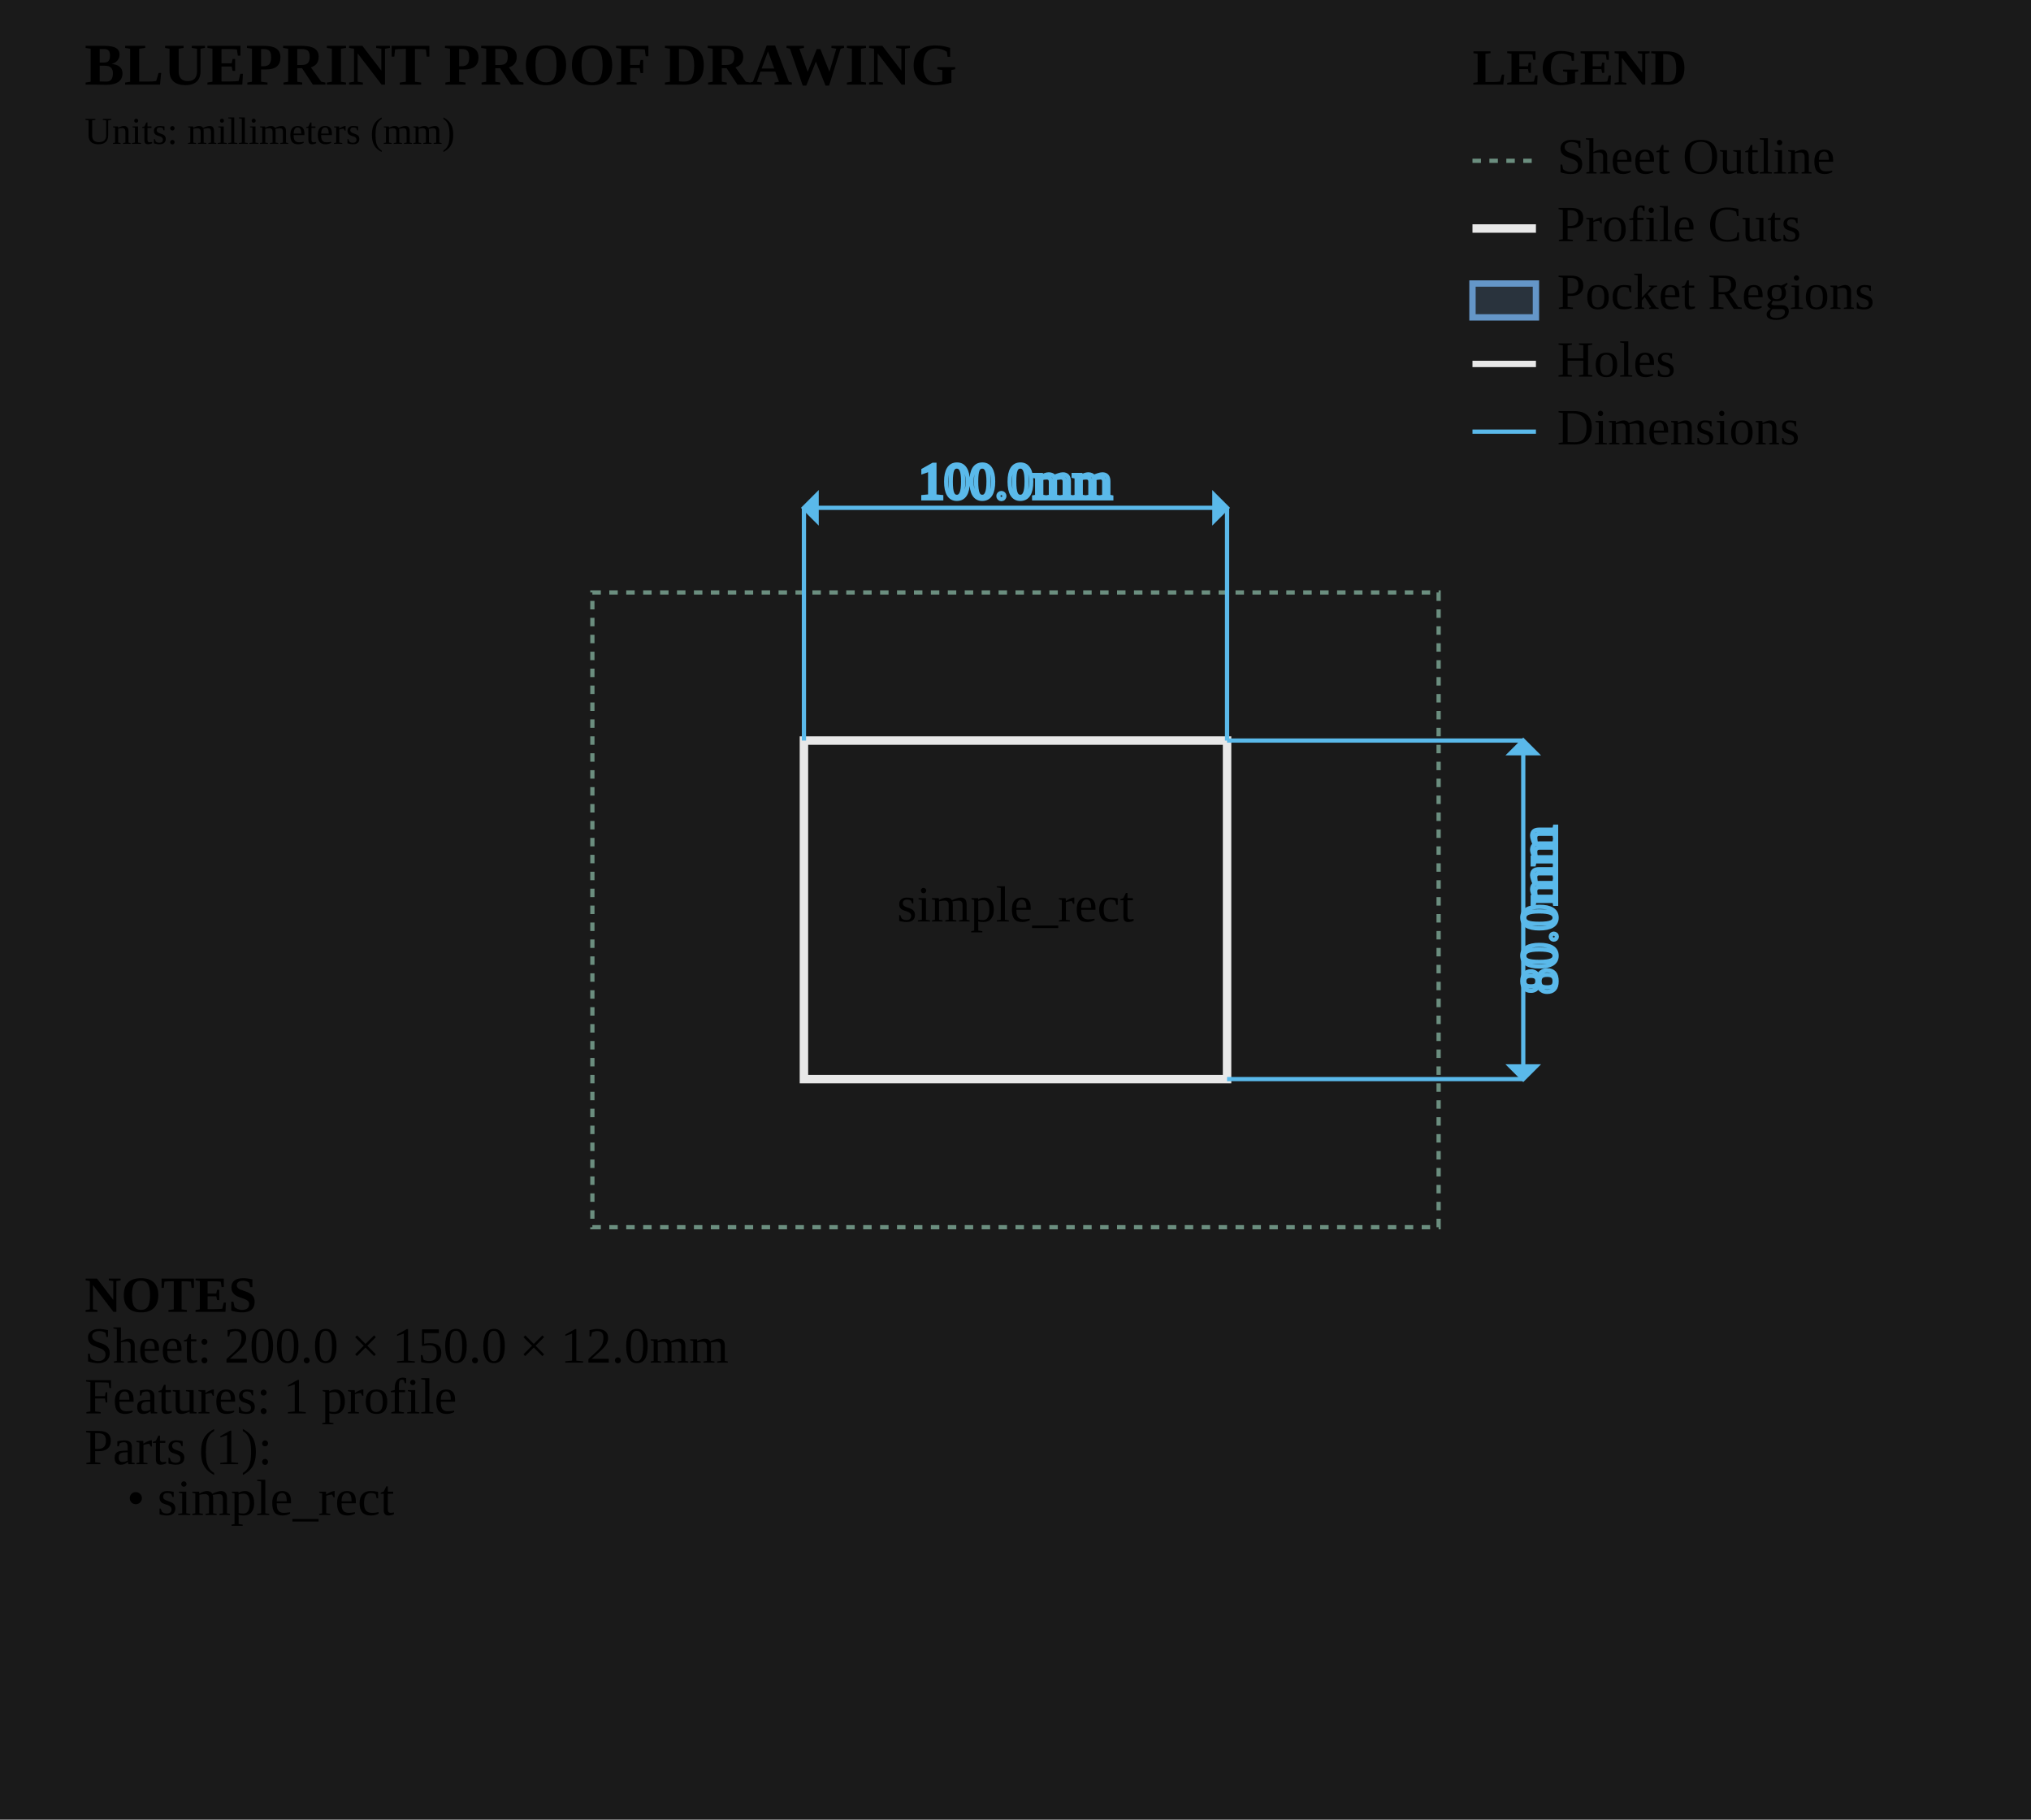
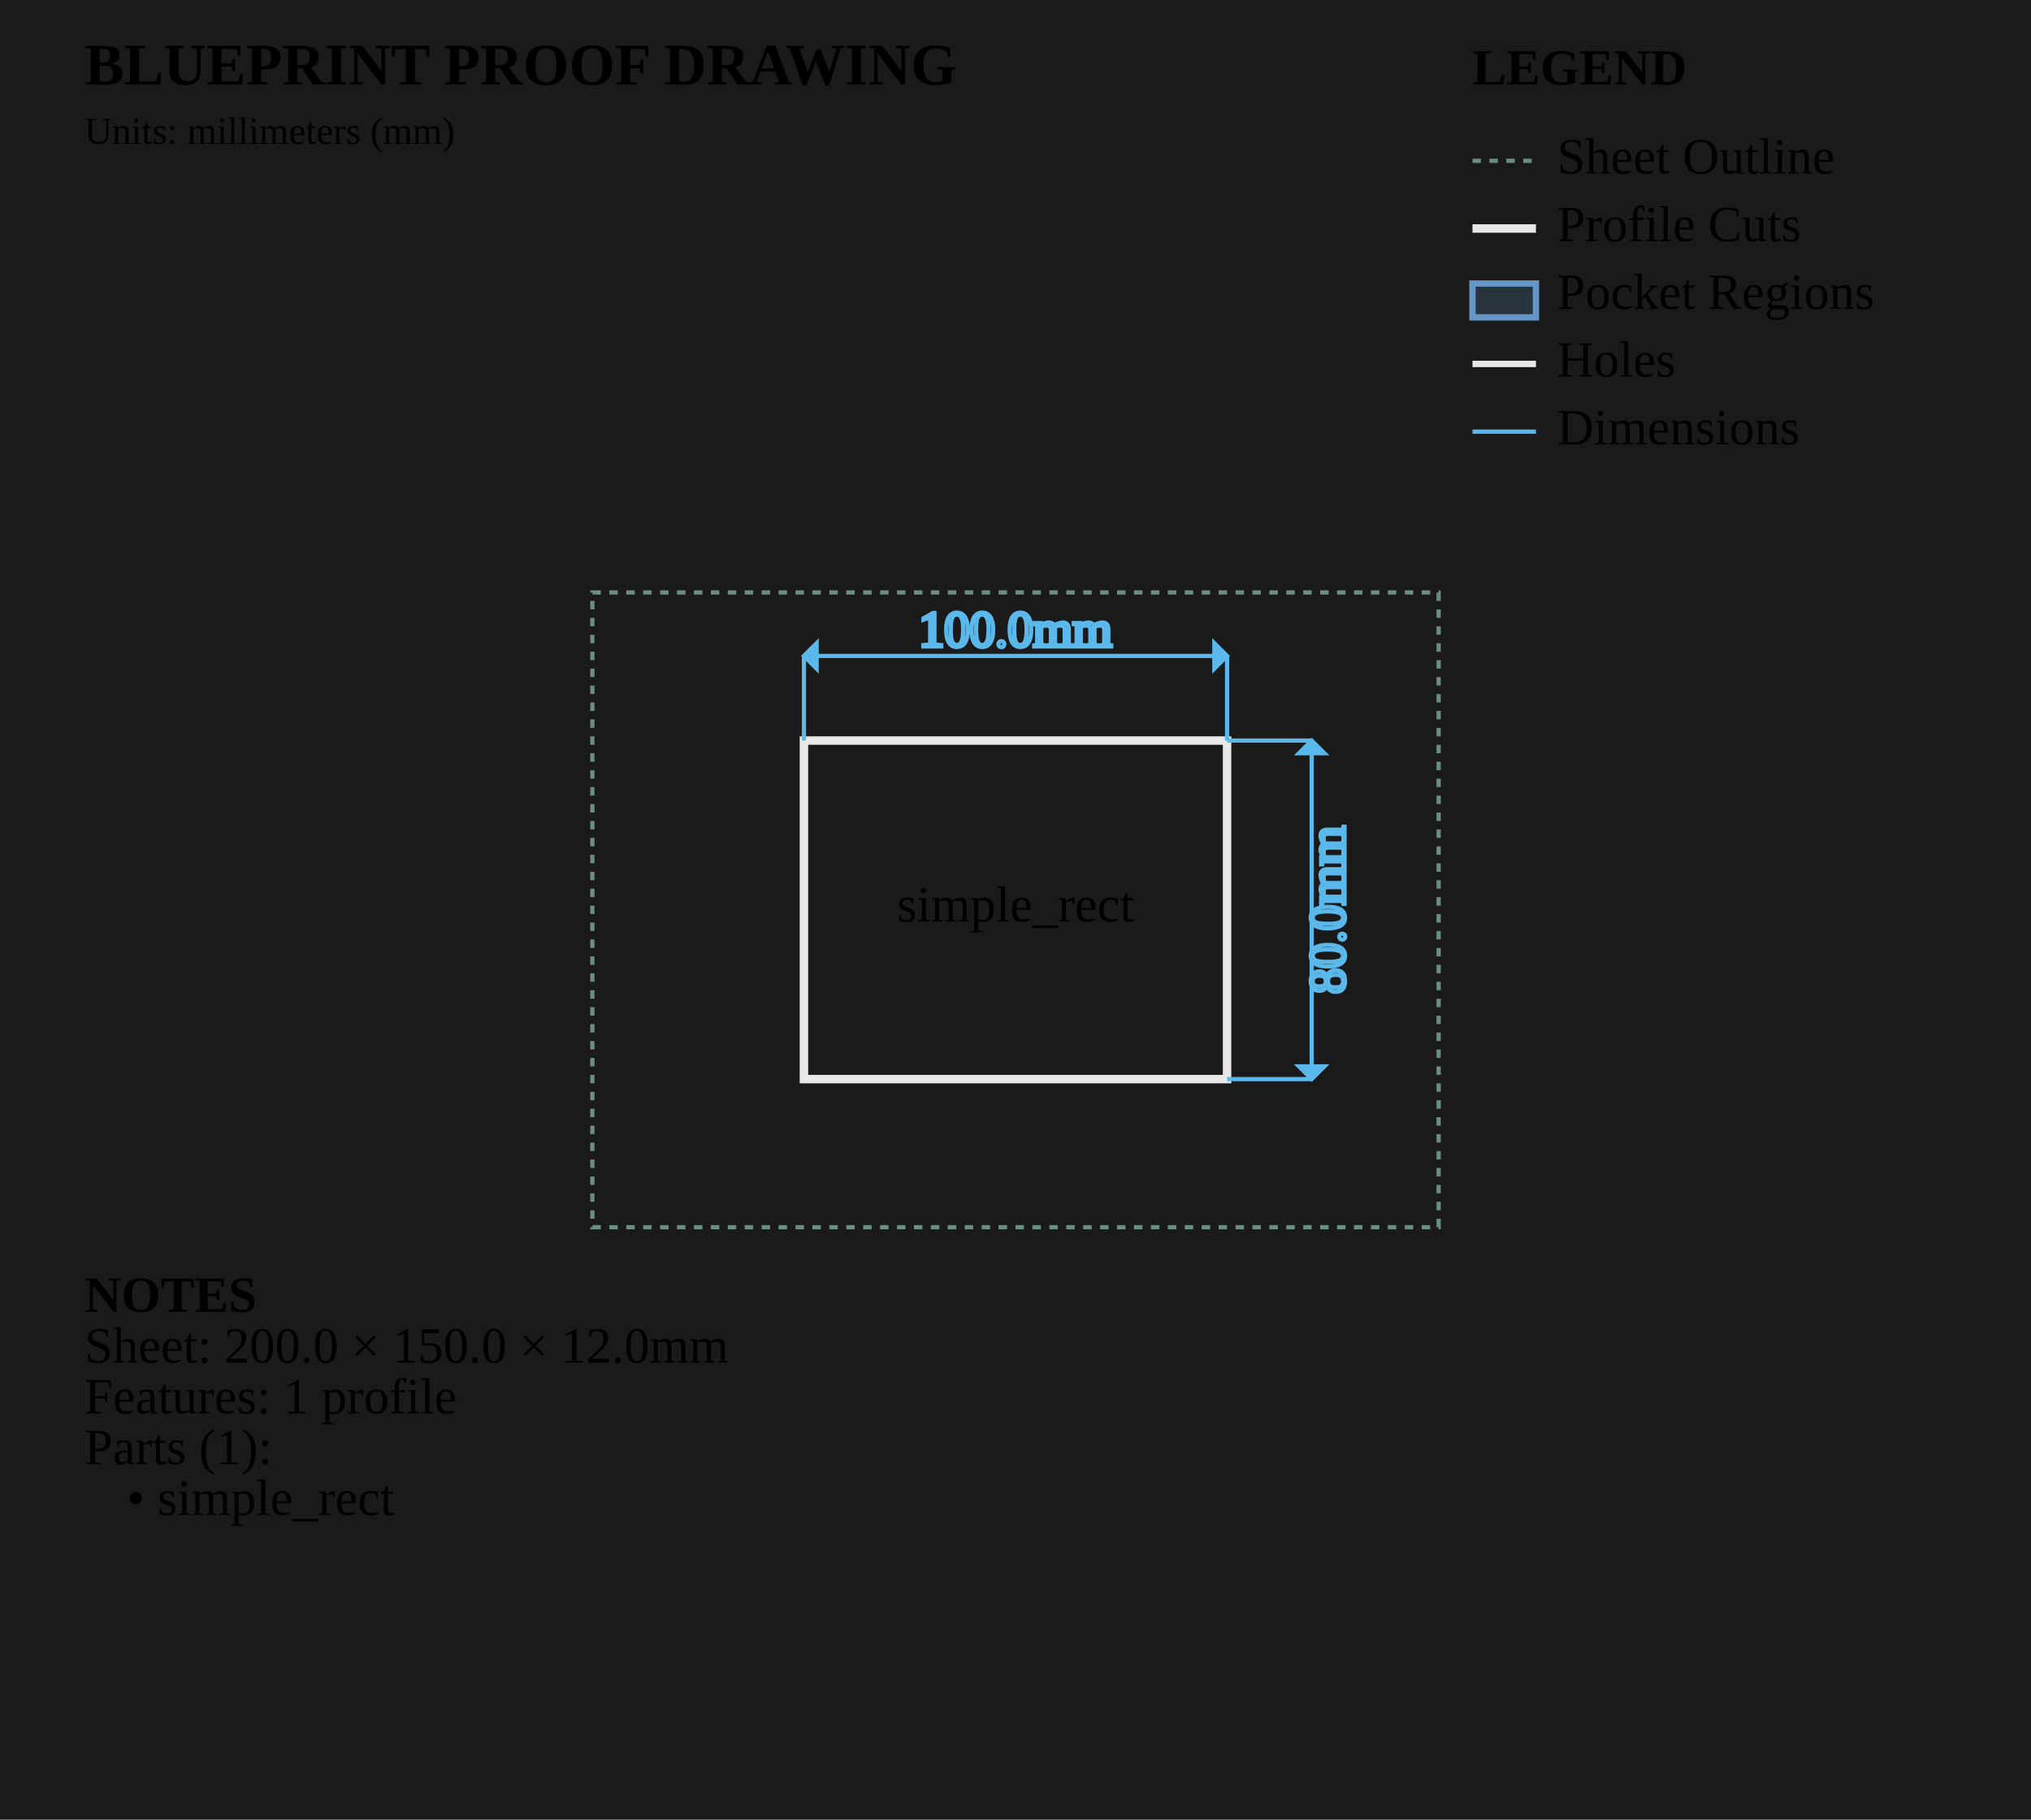
<svg xmlns="http://www.w3.org/2000/svg" viewBox="0 0 480.0 430.0" width="480.0mm" height="430.0mm">
  <style>
        .sheet-outline { stroke: #6b8e7f; stroke-width: 1; fill: none; stroke-dasharray: 2,2; }
        .profile-cuts { stroke: #e8e8e8; stroke-width: 2; fill: none; }
        .waste-cuts { stroke: #ff9500; stroke-width: 2; fill: none; stroke-dasharray: 8,4; }
        .pocket-regions { stroke: #6496c8; stroke-width: 1.5; fill: #6496c8; fill-opacity: 0.2; }
        .holes { stroke: #e8e8e8; stroke-width: 1.5; fill: none; }
        .engrave-paths { stroke: #888888; stroke-width: 1; fill: none; stroke-dasharray: 4,4; }
        .construction { stroke: #6b8e7f; stroke-width: 0.5; fill: none; stroke-dasharray: 2,2; }
        .dimensions { stroke: #5ab9ea; stroke-width: 1; fill: none; }
        .dimension-text { fill:
        .gap-dimensions { stroke: #ff9500; stroke-width: 1; fill: none; }
        .gap-text { fill:
        .notes { fill: #cccccc; font-family: monospace; font-size: 10px; }
        .legend { fill: #cccccc; font-family: monospace; font-size: 10px; }
        .part-label { fill: #ffcc00; font-family: monospace; font-size: 8px; font-weight: bold; }
    </style>
  <rect x="0" y="0" width="480.0" height="430.0" fill="#1a1a1a" />
  <g id="SHEET_OUTLINE" class="sheet-outline">
    <rect x="140" y="140" width="200.0" height="150.0" />
  </g>
  <g id="PROFILE_CUTS" class="profile-cuts">
    <rect x="190.0" y="175.0" width="100.0" height="80.0" />
  </g>
  <g id="WASTE_CUTS" class="waste-cuts" />
  <g id="POCKET_REGIONS" class="pocket-regions" />
  <g id="ENGRAVE_PATHS" class="engrave-paths" />
  <g id="HOLES" class="holes" />
  <g id="LABELS" class="labels">
    <text x="240.0" y="215.0" class="part-label" text-anchor="middle" dominant-baseline="middle">simple_rect</text>
  </g>
  <g id="CONSTRUCTION" class="construction" />
  <g id="DIMENSIONS" class="dimensions">
-     <line x1="190.0" y1="175.0" x2="190.0" y2="120.0" stroke="#5ab9ea" stroke-width="1" />
-     <line x1="290.0" y1="175.0" x2="290.0" y2="120.0" stroke="#5ab9ea" stroke-width="1" />
-     <line x1="190.0" y1="120.0" x2="290.0" y2="120.0" stroke="#5ab9ea" stroke-width="1" />
-     <polygon points="190.0,120.0 193.0,117.0 193.0,123.0" fill="#5ab9ea" />
-     <polygon points="290.0,120.0 287.0,117.0 287.0,123.0" fill="#5ab9ea" />
-     <text x="240.0" y="115.0" class="dimension-text" text-anchor="middle" dominant-baseline="middle">100.0mm</text>
-     <line x1="290.0" y1="175.0" x2="360.0" y2="175.0" stroke="#5ab9ea" stroke-width="1" />
-     <line x1="290.0" y1="255.0" x2="360.0" y2="255.0" stroke="#5ab9ea" stroke-width="1" />
-     <line x1="360.0" y1="175.0" x2="360.0" y2="255.0" stroke="#5ab9ea" stroke-width="1" />
-     <polygon points="360.0,175.0 357.0,178.0 363.0,178.0" fill="#5ab9ea" />
-     <polygon points="360.0,255.0 357.0,252.0 363.0,252.0" fill="#5ab9ea" />
-     <text x="365.0" y="215.0" class="dimension-text" text-anchor="middle" dominant-baseline="middle" transform="rotate(-90 365.0 215.0)">80.0mm</text>
+     <line x1="190.0" y1="175.0" x2="190.0" y2="155.0" stroke="#5ab9ea" stroke-width="1" />
+     <line x1="290.0" y1="175.0" x2="290.0" y2="155.0" stroke="#5ab9ea" stroke-width="1" />
+     <line x1="190.0" y1="155.0" x2="290.0" y2="155.0" stroke="#5ab9ea" stroke-width="1" />
+     <polygon points="190.0,155.0 193.0,152.0 193.0,158.0" fill="#5ab9ea" />
+     <polygon points="290.0,155.0 287.0,152.0 287.0,158.0" fill="#5ab9ea" />
+     <text x="240.0" y="150.0" class="dimension-text" text-anchor="middle" dominant-baseline="middle">100.0mm</text>
+     <line x1="290.0" y1="175.0" x2="310.0" y2="175.0" stroke="#5ab9ea" stroke-width="1" />
+     <line x1="290.0" y1="255.0" x2="310.0" y2="255.0" stroke="#5ab9ea" stroke-width="1" />
+     <line x1="310.0" y1="175.0" x2="310.0" y2="255.0" stroke="#5ab9ea" stroke-width="1" />
+     <polygon points="310.0,175.0 307.0,178.0 313.0,178.0" fill="#5ab9ea" />
+     <polygon points="310.0,255.0 307.0,252.0 313.0,252.0" fill="#5ab9ea" />
+     <text x="315.0" y="215.0" class="dimension-text" text-anchor="middle" dominant-baseline="middle" transform="rotate(-90 315.0 215.0)">80.0mm</text>
  </g>
  <g id="NOTES" class="notes">
    <text x="20" y="310.0" class="notes" font-weight="bold">NOTES</text>
    <text x="20" y="322.0" class="notes">Sheet: 200.0 × 150.0 × 12.0mm</text>
    <text x="20" y="334.0" class="notes">Features: 1 profile</text>
    <text x="20" y="346.0" class="notes">Parts (1):</text>
    <text x="30" y="358.0" class="notes">• simple_rect</text>
  </g>
  <g id="TITLE_BLOCK" class="title-block">
    <text x="20" y="20" class="notes" font-weight="bold" font-size="14px">BLUEPRINT PROOF DRAWING</text>
    <text x="20" y="34" class="notes" font-size="9px">Units: millimeters (mm)</text>
  </g>
  <g id="LEGEND" class="legend">
    <text x="348.0" y="20" class="legend" font-weight="bold">LEGEND</text>
    <line x1="348.0" y1="38" x2="363.0" y2="38" stroke="#6b8e7f" stroke-width="1" stroke-dasharray="2,2" />
    <text x="368.0" y="41" class="legend">Sheet Outline</text>
    <line x1="348.0" y1="54" x2="363.0" y2="54" stroke="#e8e8e8" stroke-width="2" />
    <text x="368.0" y="57" class="legend">Profile Cuts</text>
    <rect x="348.0" y="67" width="15.0" height="8" stroke="#6496c8" stroke-width="1.5" fill="#6496c8" fill-opacity="0.2" />
    <text x="368.0" y="73" class="legend">Pocket Regions</text>
    <line x1="348.0" y1="86" x2="363.0" y2="86" stroke="#e8e8e8" stroke-width="1.5" />
    <text x="368.0" y="89" class="legend">Holes</text>
    <line x1="348.0" y1="102" x2="363.0" y2="102" stroke="#5ab9ea" stroke-width="1" />
    <text x="368.0" y="105" class="legend">Dimensions</text>
  </g>
</svg>
